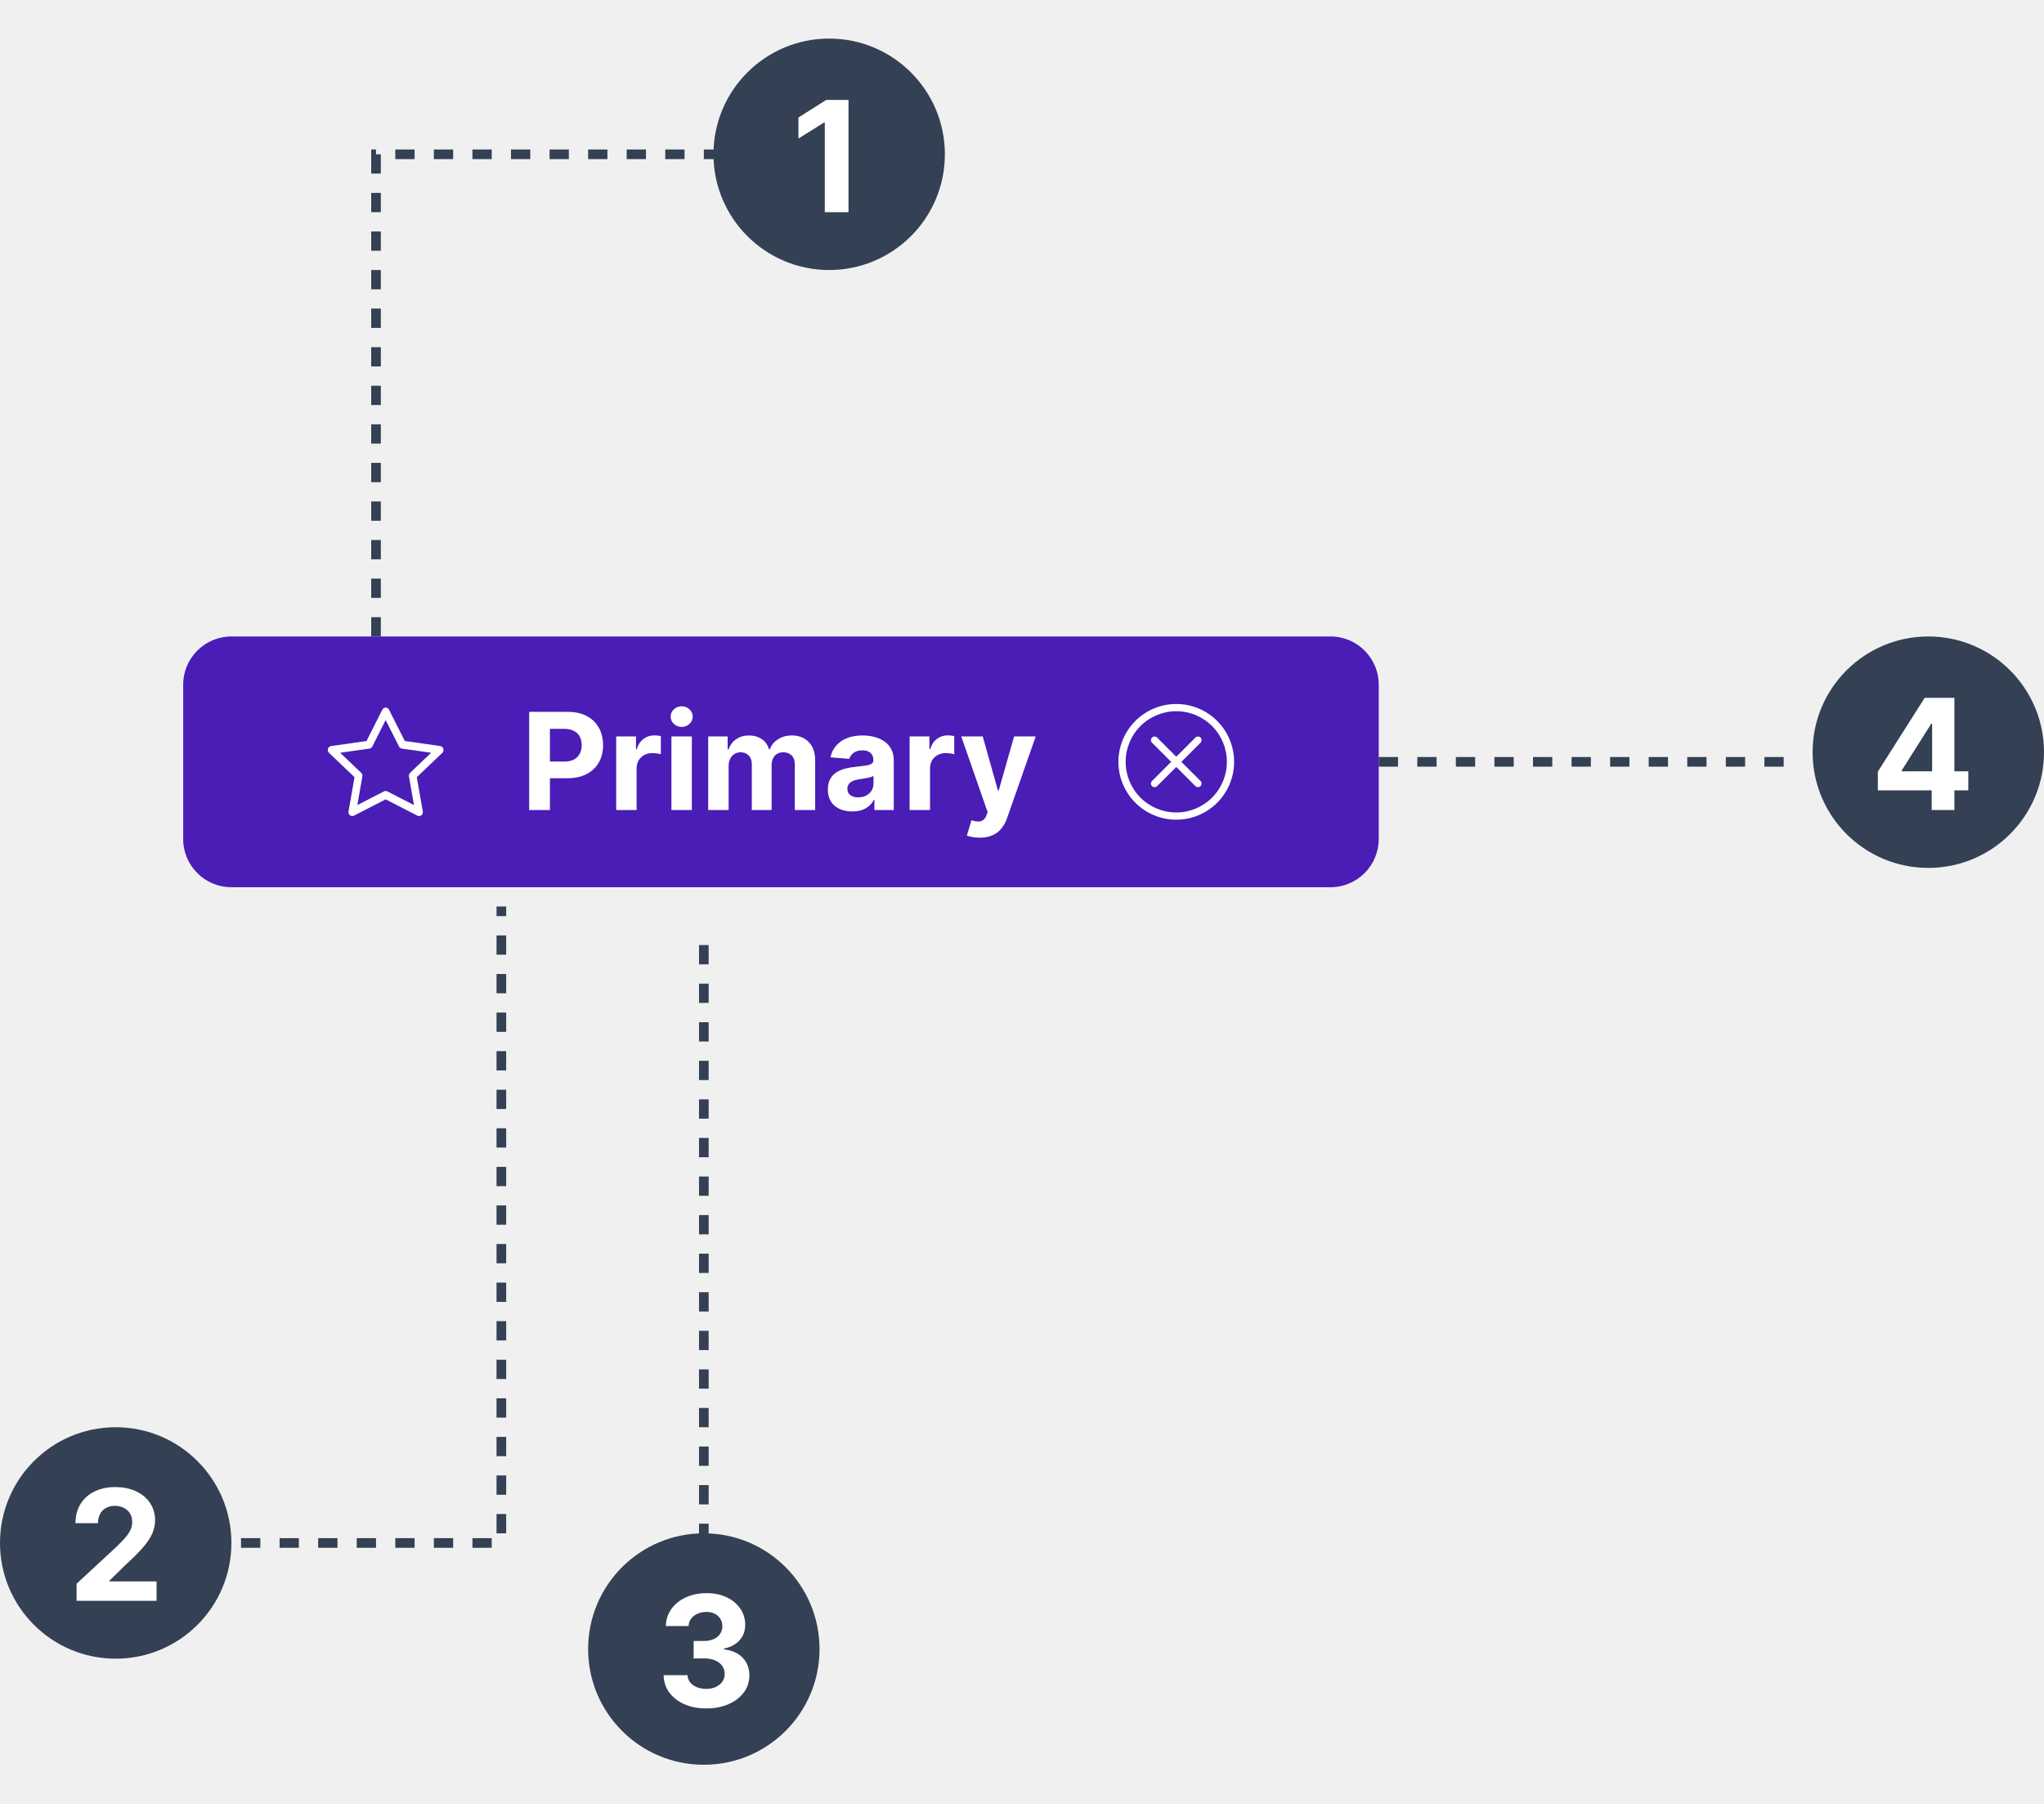
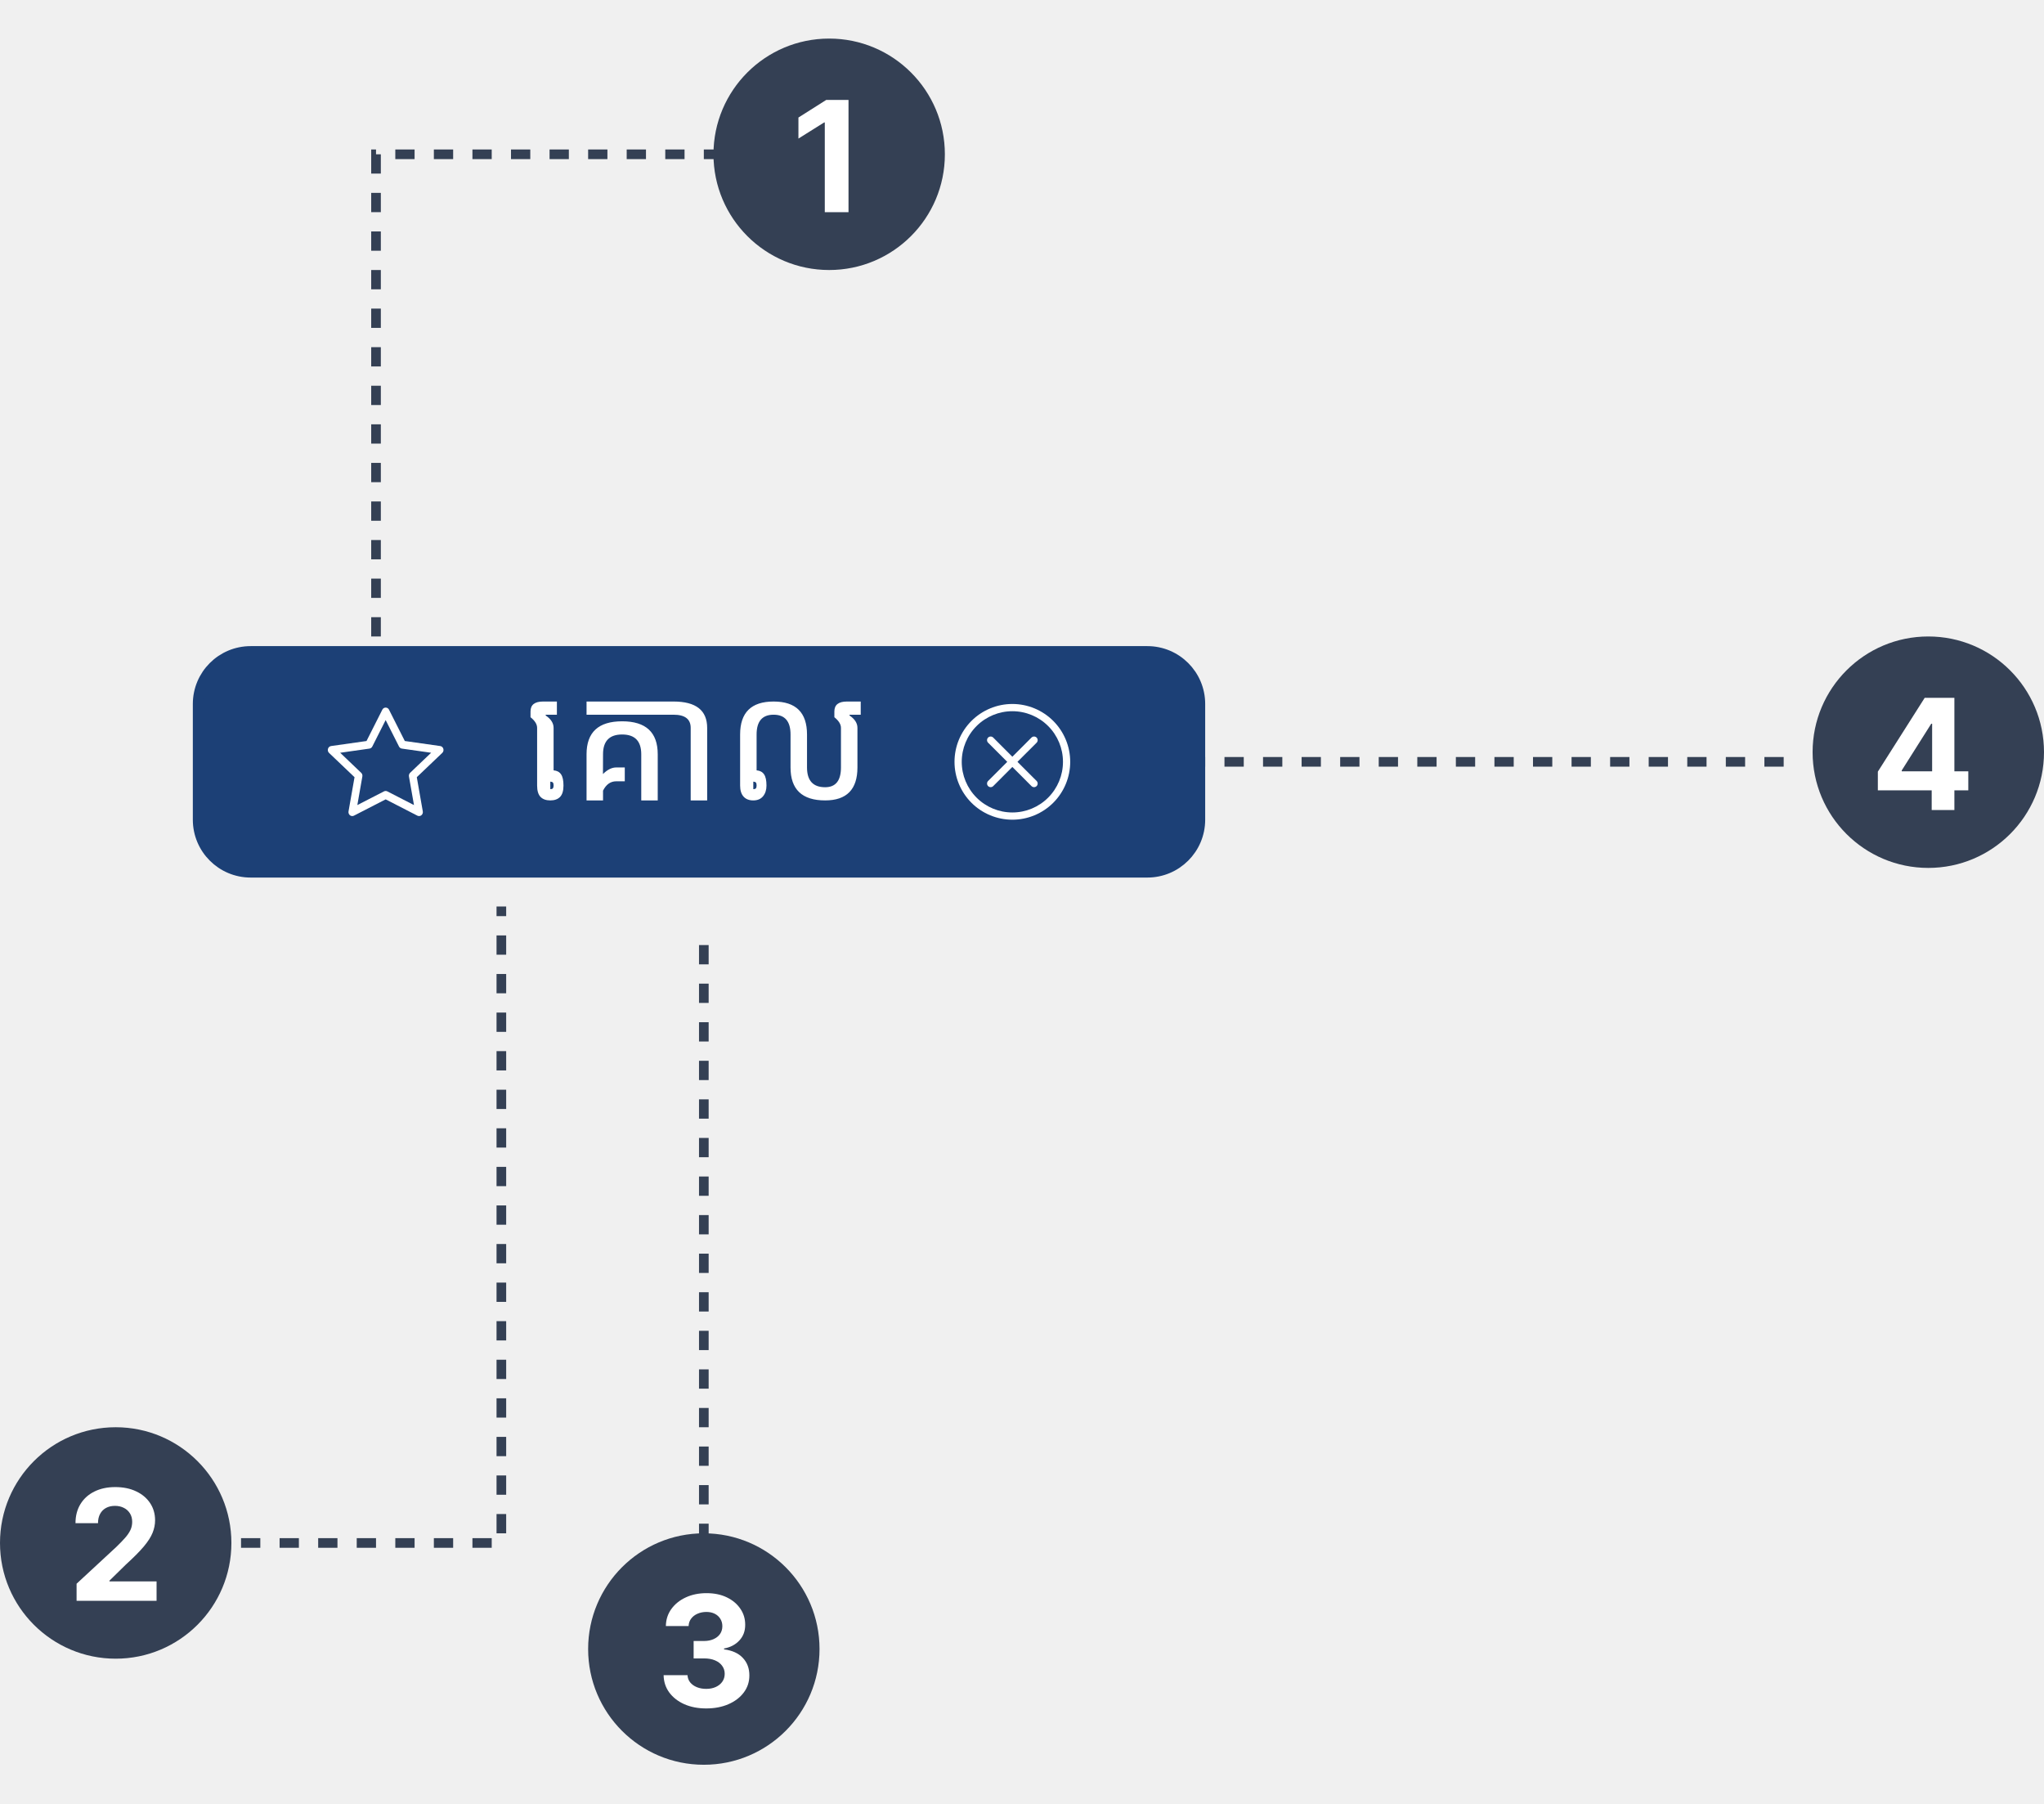
<svg xmlns="http://www.w3.org/2000/svg" width="212" height="187" viewBox="0 0 212 187" fill="none">
  <circle cx="73" cy="171" r="12" fill="#344054" />
  <path d="M73.244 177.159C72.396 177.159 71.64 177.013 70.977 176.722C70.318 176.426 69.797 176.021 69.415 175.506C69.036 174.987 68.841 174.388 68.829 173.71H71.307C71.322 173.994 71.415 174.244 71.585 174.46C71.76 174.672 71.99 174.837 72.278 174.955C72.566 175.072 72.89 175.131 73.25 175.131C73.625 175.131 73.956 175.064 74.244 174.932C74.532 174.799 74.758 174.616 74.921 174.381C75.083 174.146 75.165 173.875 75.165 173.568C75.165 173.258 75.078 172.983 74.903 172.744C74.733 172.502 74.487 172.312 74.165 172.176C73.847 172.04 73.468 171.972 73.028 171.972H71.943V170.165H73.028C73.4 170.165 73.727 170.1 74.011 169.972C74.299 169.843 74.523 169.665 74.682 169.438C74.841 169.206 74.921 168.938 74.921 168.631C74.921 168.339 74.85 168.083 74.71 167.864C74.574 167.64 74.381 167.466 74.131 167.341C73.885 167.216 73.597 167.153 73.267 167.153C72.934 167.153 72.629 167.214 72.352 167.335C72.076 167.453 71.854 167.621 71.688 167.841C71.521 168.061 71.432 168.318 71.421 168.614H69.062C69.074 167.943 69.265 167.352 69.636 166.841C70.008 166.33 70.508 165.93 71.136 165.642C71.769 165.35 72.483 165.205 73.278 165.205C74.081 165.205 74.784 165.35 75.386 165.642C75.989 165.934 76.456 166.328 76.79 166.824C77.127 167.316 77.294 167.869 77.29 168.483C77.294 169.134 77.091 169.678 76.682 170.114C76.276 170.549 75.748 170.826 75.097 170.943V171.034C75.953 171.144 76.604 171.441 77.051 171.926C77.502 172.407 77.725 173.009 77.722 173.733C77.725 174.396 77.534 174.985 77.148 175.5C76.765 176.015 76.237 176.42 75.562 176.716C74.888 177.011 74.115 177.159 73.244 177.159Z" fill="white" />
  <path d="M73 160L73 96" stroke="#344054" stroke-dasharray="2 2" />
  <circle cx="200" cy="78" r="12" fill="#344054" />
  <path d="M194.767 81.954V80.017L199.625 72.364H201.295V75.046H200.307L197.244 79.892V79.983H204.148V81.954H194.767ZM200.352 84V81.364L200.398 80.506V72.364H202.705V84H200.352Z" fill="white" />
  <path d="M185 79L123 79" stroke="#344054" stroke-dasharray="2 2" />
  <circle cx="86" cy="16" r="12" fill="#344054" />
  <path d="M88.006 10.364V22H85.546V12.699H85.477L82.812 14.369V12.188L85.693 10.364H88.006Z" fill="white" />
  <circle cx="12" cy="160" r="12" fill="#344054" />
  <path d="M7.943 166V164.227L12.085 160.392C12.438 160.051 12.733 159.744 12.972 159.472C13.214 159.199 13.398 158.932 13.523 158.67C13.648 158.405 13.71 158.119 13.71 157.812C13.71 157.472 13.633 157.178 13.477 156.932C13.322 156.682 13.11 156.491 12.841 156.358C12.572 156.222 12.267 156.153 11.926 156.153C11.57 156.153 11.259 156.225 10.994 156.369C10.729 156.513 10.525 156.72 10.381 156.989C10.237 157.258 10.165 157.578 10.165 157.949H7.83C7.83 157.187 8.002 156.527 8.347 155.966C8.691 155.405 9.174 154.972 9.795 154.665C10.417 154.358 11.133 154.205 11.943 154.205C12.777 154.205 13.502 154.352 14.119 154.648C14.741 154.939 15.223 155.345 15.568 155.864C15.913 156.383 16.085 156.977 16.085 157.648C16.085 158.087 15.998 158.521 15.824 158.949C15.653 159.377 15.348 159.852 14.909 160.375C14.47 160.894 13.85 161.517 13.051 162.244L11.352 163.909V163.989H16.239V166H7.943Z" fill="white" />
  <path d="M83 16H39V66" stroke="#344054" stroke-dasharray="2 2" />
  <path d="M25 160H52V94" stroke="#344054" stroke-dasharray="2 2" />
-   <path d="M20 71C20 68.791 21.791 67 24 67H138C140.209 67 142 68.791 142 71V87C142 89.209 140.209 91 138 91H24C21.791 91 20 89.209 20 87V71Z" fill="#491DB6" />
+   <rect x="20.5" y="67.5" width="104" height="23" rx="5.5" fill="#1C4076" />
  <path d="M36.148 84.138C36.09 84.471 36.419 84.731 36.708 84.583L40.001 82.891L43.292 84.583C43.582 84.731 43.91 84.471 43.852 84.139L43.229 80.591L45.871 78.074C46.118 77.839 45.991 77.408 45.659 77.362L41.986 76.84L40.348 73.594C40.316 73.529 40.267 73.473 40.206 73.434C40.144 73.395 40.073 73.375 40 73.375C39.927 73.375 39.856 73.395 39.794 73.434C39.733 73.473 39.684 73.529 39.653 73.594L38.014 76.841L34.341 77.362C34.01 77.409 33.882 77.84 34.129 78.075L36.771 80.592L36.148 84.139V84.138ZM39.827 82.063L37.063 83.483L37.583 80.516C37.595 80.447 37.591 80.377 37.569 80.311C37.548 80.245 37.511 80.185 37.461 80.137L35.282 78.059L38.321 77.627C38.383 77.618 38.443 77.593 38.494 77.556C38.546 77.518 38.587 77.468 38.615 77.411L39.999 74.668L41.384 77.411C41.412 77.468 41.454 77.518 41.505 77.556C41.556 77.593 41.616 77.618 41.679 77.627L44.718 78.058L42.538 80.136C42.489 80.184 42.451 80.244 42.43 80.311C42.409 80.377 42.404 80.447 42.416 80.516L42.937 83.483L40.172 82.063C40.119 82.035 40.059 82.021 39.999 82.021C39.939 82.021 39.88 82.035 39.827 82.063H39.827Z" fill="white" />
-   <path d="M54.885 84V73.818H58.902C59.674 73.818 60.332 73.966 60.876 74.261C61.419 74.552 61.834 74.958 62.119 75.479C62.407 75.996 62.551 76.592 62.551 77.269C62.551 77.945 62.405 78.541 62.114 79.058C61.822 79.575 61.399 79.978 60.846 80.266C60.296 80.555 59.63 80.699 58.847 80.699H56.287V78.974H58.499C58.914 78.974 59.255 78.903 59.523 78.76C59.795 78.614 59.997 78.414 60.13 78.158C60.266 77.9 60.334 77.603 60.334 77.269C60.334 76.93 60.266 76.635 60.13 76.383C59.997 76.128 59.795 75.931 59.523 75.792C59.252 75.649 58.907 75.578 58.489 75.578H57.038V84H54.885ZM63.91 84V76.364H65.963V77.696H66.042C66.182 77.222 66.415 76.864 66.743 76.622C67.072 76.377 67.449 76.254 67.877 76.254C67.983 76.254 68.097 76.261 68.22 76.274C68.343 76.287 68.45 76.306 68.543 76.329V78.208C68.444 78.178 68.306 78.152 68.13 78.129C67.955 78.105 67.794 78.094 67.648 78.094C67.337 78.094 67.058 78.162 66.813 78.298C66.571 78.43 66.379 78.616 66.236 78.854C66.097 79.093 66.028 79.368 66.028 79.68V84H63.91ZM69.638 84V76.364H71.756V84H69.638ZM70.702 75.379C70.387 75.379 70.117 75.275 69.892 75.066C69.67 74.854 69.559 74.6 69.559 74.305C69.559 74.014 69.67 73.763 69.892 73.555C70.117 73.343 70.387 73.237 70.702 73.237C71.017 73.237 71.285 73.343 71.507 73.555C71.733 73.763 71.846 74.014 71.846 74.305C71.846 74.6 71.733 74.854 71.507 75.066C71.285 75.275 71.017 75.379 70.702 75.379ZM73.453 84V76.364H75.471V77.711H75.561C75.72 77.263 75.985 76.91 76.356 76.652C76.727 76.394 77.171 76.264 77.688 76.264C78.212 76.264 78.658 76.395 79.026 76.657C79.394 76.915 79.639 77.267 79.761 77.711H79.841C79.997 77.273 80.279 76.924 80.686 76.662C81.097 76.397 81.583 76.264 82.143 76.264C82.856 76.264 83.434 76.491 83.878 76.945C84.326 77.396 84.549 78.036 84.549 78.864V84H82.436V79.282C82.436 78.858 82.324 78.54 82.098 78.327C81.873 78.115 81.591 78.009 81.253 78.009C80.868 78.009 80.569 78.132 80.353 78.377C80.138 78.619 80.03 78.939 80.03 79.337V84H77.977V79.237C77.977 78.863 77.869 78.564 77.654 78.342C77.442 78.12 77.161 78.009 76.813 78.009C76.578 78.009 76.366 78.069 76.177 78.188C75.991 78.304 75.844 78.468 75.735 78.68C75.625 78.889 75.57 79.135 75.57 79.416V84H73.453ZM88.4 84.144C87.912 84.144 87.478 84.06 87.097 83.891C86.716 83.718 86.414 83.465 86.192 83.13C85.974 82.792 85.864 82.371 85.864 81.867C85.864 81.443 85.942 81.087 86.098 80.798C86.254 80.51 86.466 80.278 86.734 80.102C87.003 79.927 87.308 79.794 87.649 79.704C87.994 79.615 88.355 79.552 88.733 79.516C89.177 79.469 89.535 79.426 89.807 79.386C90.078 79.343 90.276 79.28 90.398 79.197C90.521 79.115 90.582 78.992 90.582 78.829V78.8C90.582 78.485 90.483 78.241 90.284 78.069C90.088 77.897 89.81 77.81 89.449 77.81C89.067 77.81 88.764 77.895 88.539 78.064C88.314 78.23 88.164 78.438 88.091 78.69L86.133 78.531C86.232 78.067 86.428 77.666 86.719 77.328C87.011 76.987 87.387 76.725 87.848 76.543C88.312 76.357 88.849 76.264 89.459 76.264C89.883 76.264 90.289 76.314 90.677 76.413C91.068 76.513 91.414 76.667 91.716 76.876C92.021 77.085 92.261 77.353 92.437 77.681C92.612 78.006 92.7 78.395 92.7 78.849V84H90.692V82.941H90.632C90.509 83.18 90.345 83.39 90.14 83.572C89.934 83.751 89.687 83.892 89.399 83.995C89.111 84.094 88.778 84.144 88.4 84.144ZM89.006 82.683C89.318 82.683 89.593 82.621 89.832 82.499C90.07 82.373 90.257 82.204 90.393 81.992C90.529 81.779 90.597 81.539 90.597 81.271V80.46C90.531 80.503 90.44 80.543 90.324 80.579C90.211 80.613 90.083 80.644 89.941 80.674C89.798 80.701 89.656 80.725 89.513 80.749C89.371 80.769 89.242 80.787 89.126 80.803C88.877 80.84 88.66 80.898 88.474 80.977C88.289 81.057 88.144 81.165 88.042 81.3C87.939 81.433 87.888 81.599 87.888 81.798C87.888 82.086 87.992 82.306 88.201 82.459C88.413 82.608 88.681 82.683 89.006 82.683ZM94.343 84V76.364H96.397V77.696H96.476C96.615 77.222 96.849 76.864 97.177 76.622C97.505 76.377 97.883 76.254 98.311 76.254C98.417 76.254 98.531 76.261 98.654 76.274C98.776 76.287 98.884 76.306 98.977 76.329V78.208C98.877 78.178 98.74 78.152 98.564 78.129C98.388 78.105 98.228 78.094 98.082 78.094C97.77 78.094 97.492 78.162 97.247 78.298C97.005 78.43 96.812 78.616 96.67 78.854C96.531 79.093 96.461 79.368 96.461 79.68V84H94.343ZM101.612 86.864C101.343 86.864 101.091 86.842 100.856 86.799C100.624 86.759 100.432 86.708 100.279 86.645L100.757 85.064C101.005 85.14 101.229 85.182 101.428 85.188C101.63 85.195 101.804 85.148 101.95 85.049C102.099 84.95 102.22 84.781 102.313 84.542L102.437 84.219L99.698 76.364H101.925L103.506 81.972H103.585L105.181 76.364H107.423L104.455 84.825C104.313 85.236 104.119 85.594 103.874 85.899C103.632 86.207 103.325 86.444 102.954 86.61C102.583 86.779 102.135 86.864 101.612 86.864Z" fill="white" />
-   <path d="M122 84.25C120.608 84.25 119.272 83.697 118.288 82.712C117.303 81.728 116.75 80.392 116.75 79C116.75 77.608 117.303 76.272 118.288 75.288C119.272 74.303 120.608 73.75 122 73.75C123.392 73.75 124.728 74.303 125.712 75.288C126.697 76.272 127.25 77.608 127.25 79C127.25 80.392 126.697 81.728 125.712 82.712C124.728 83.697 123.392 84.25 122 84.25ZM122 85C123.591 85 125.117 84.368 126.243 83.243C127.368 82.117 128 80.591 128 79C128 77.409 127.368 75.883 126.243 74.757C125.117 73.632 123.591 73 122 73C120.409 73 118.883 73.632 117.757 74.757C116.632 75.883 116 77.409 116 79C116 80.591 116.632 82.117 117.757 83.243C118.883 84.368 120.409 85 122 85Z" fill="white" />
-   <path d="M119.484 76.484C119.519 76.45 119.561 76.422 119.606 76.403C119.652 76.384 119.701 76.374 119.75 76.374C119.799 76.374 119.848 76.384 119.894 76.403C119.939 76.422 119.981 76.45 120.015 76.484L122 78.47L123.984 76.484C124.019 76.45 124.061 76.422 124.106 76.403C124.152 76.384 124.201 76.374 124.25 76.374C124.299 76.374 124.348 76.384 124.394 76.403C124.439 76.422 124.481 76.45 124.515 76.484C124.55 76.519 124.578 76.561 124.597 76.606C124.616 76.652 124.625 76.701 124.625 76.75C124.625 76.799 124.616 76.848 124.597 76.894C124.578 76.939 124.55 76.981 124.515 77.016L122.53 79L124.515 80.984C124.55 81.019 124.578 81.061 124.597 81.106C124.616 81.152 124.625 81.201 124.625 81.25C124.625 81.299 124.616 81.348 124.597 81.394C124.578 81.439 124.55 81.481 124.515 81.516C124.481 81.55 124.439 81.578 124.394 81.597C124.348 81.616 124.299 81.626 124.25 81.626C124.201 81.626 124.152 81.616 124.106 81.597C124.061 81.578 124.019 81.55 123.984 81.516L122 79.53L120.015 81.516C119.981 81.55 119.939 81.578 119.894 81.597C119.848 81.616 119.799 81.626 119.75 81.626C119.701 81.626 119.652 81.616 119.606 81.597C119.561 81.578 119.519 81.55 119.484 81.516C119.45 81.481 119.422 81.439 119.403 81.394C119.384 81.348 119.375 81.299 119.375 81.25C119.375 81.201 119.384 81.152 119.403 81.106C119.422 81.061 119.45 81.019 119.484 80.984L121.47 79L119.484 77.016C119.45 76.981 119.422 76.939 119.403 76.894C119.384 76.848 119.374 76.799 119.374 76.75C119.374 76.701 119.384 76.652 119.403 76.606C119.422 76.561 119.45 76.519 119.484 76.484Z" fill="white" />
-   <path d="M24 68H138V66H24V68ZM141 71V87H143V71H141ZM138 90H24V92H138V90ZM21 87V71H19V87H21ZM24 90C22.343 90 21 88.657 21 87H19C19 89.761 21.239 92 24 92V90ZM141 87C141 88.657 139.657 90 138 90V92C140.761 92 143 89.761 143 87H141ZM138 68C139.657 68 141 69.343 141 71H143C143 68.239 140.761 66 138 66V68ZM24 66C21.239 66 19 68.239 19 71H21C21 69.343 22.343 68 24 68V66Z" fill="#491DB6" />
+   <path d="M57.35 81.154C57.309 81.095 57.217 81.061 57.076 81.052V81.831C57.217 81.831 57.309 81.801 57.35 81.742C57.395 81.678 57.418 81.58 57.418 81.448C57.418 81.311 57.395 81.213 57.35 81.154ZM57.418 79.883C57.764 79.91 58.022 80.047 58.19 80.293C58.359 80.534 58.443 80.924 58.443 81.462C58.443 82 58.325 82.392 58.088 82.638C57.851 82.879 57.514 83 57.076 83C56.639 83 56.301 82.879 56.065 82.638C55.828 82.392 55.709 82 55.709 81.462V75.481C55.709 75.107 55.481 74.738 55.025 74.373V73.772C55.025 73.088 55.458 72.746 56.324 72.746H57.76V74.113H56.598V74.195C57.145 74.56 57.418 74.988 57.418 75.481V79.883ZM68.219 72.746V74.113H60.836V72.746H68.219ZM62.538 80.266C62.998 79.81 63.456 79.582 63.912 79.582H64.801V81.018H63.912C63.324 81.018 62.868 81.341 62.545 81.988V83H60.836V78.215C60.836 75.936 62.066 74.797 64.527 74.797C66.988 74.797 68.219 75.936 68.219 78.215V83H66.51V78.215C66.51 76.848 65.849 76.164 64.527 76.164C63.206 76.164 62.545 76.848 62.545 78.215L62.538 80.266ZM68.219 72.746H69.859C72.184 72.746 73.346 73.658 73.346 75.481V83H71.637V75.481C71.637 74.569 71.044 74.113 69.859 74.113H68.219V72.746ZM78.131 81.831C78.272 81.831 78.363 81.801 78.404 81.742C78.45 81.678 78.473 81.58 78.473 81.448C78.473 81.311 78.45 81.213 78.404 81.154C78.363 81.095 78.272 81.061 78.131 81.052V81.831ZM76.764 76.164C76.764 73.885 77.921 72.746 80.236 72.746C82.547 72.746 83.702 73.885 83.702 76.164V79.582C83.702 80.949 84.329 81.633 85.582 81.633C86.676 81.633 87.223 80.949 87.223 79.582V75.481C87.223 75.107 86.995 74.738 86.539 74.373V73.772C86.539 73.088 86.972 72.746 87.838 72.746H89.273V74.113H88.111V74.195C88.658 74.56 88.932 74.988 88.932 75.481V79.582C88.932 81.861 87.815 83 85.582 83C83.189 83 81.993 81.861 81.993 79.582V76.164C81.993 74.797 81.408 74.113 80.236 74.113C79.061 74.113 78.473 74.797 78.473 76.164V79.883C78.819 79.91 79.076 80.047 79.245 80.293C79.414 80.534 79.498 80.924 79.498 81.462C79.498 81.909 79.38 82.278 79.143 82.569C78.906 82.856 78.568 83 78.131 83C77.693 83 77.356 82.868 77.119 82.603C76.882 82.335 76.764 81.954 76.764 81.462V76.164Z" fill="white" />
+   <path d="M105 84.25C103.608 84.25 102.272 83.697 101.288 82.712C100.303 81.728 99.75 80.392 99.75 79C99.75 77.608 100.303 76.272 101.288 75.288C102.272 74.303 103.608 73.75 105 73.75C106.392 73.75 107.728 74.303 108.712 75.288C109.697 76.272 110.25 77.608 110.25 79C110.25 80.392 109.697 81.728 108.712 82.712C107.728 83.697 106.392 84.25 105 84.25ZM105 85C106.591 85 108.117 84.368 109.243 83.243C110.368 82.117 111 80.591 111 79C111 77.409 110.368 75.883 109.243 74.757C108.117 73.632 106.591 73 105 73C103.409 73 101.883 73.632 100.757 74.757C99.632 75.883 99 77.409 99 79C99 80.591 99.632 82.117 100.757 83.243C101.883 84.368 103.409 85 105 85Z" fill="white" />
+   <path d="M102.484 76.484C102.519 76.45 102.561 76.422 102.606 76.403C102.652 76.384 102.701 76.374 102.75 76.374C102.799 76.374 102.848 76.384 102.894 76.403C102.939 76.422 102.981 76.45 103.015 76.484L105 78.47L106.984 76.484C107.019 76.45 107.061 76.422 107.106 76.403C107.152 76.384 107.201 76.374 107.25 76.374C107.299 76.374 107.348 76.384 107.394 76.403C107.439 76.422 107.481 76.45 107.515 76.484C107.55 76.519 107.578 76.561 107.597 76.606C107.616 76.652 107.625 76.701 107.625 76.75C107.625 76.799 107.616 76.848 107.597 76.894C107.578 76.939 107.55 76.981 107.515 77.016L105.53 79L107.515 80.984C107.55 81.019 107.578 81.061 107.597 81.106C107.616 81.152 107.625 81.201 107.625 81.25C107.625 81.299 107.616 81.348 107.597 81.394C107.578 81.439 107.55 81.481 107.515 81.516C107.481 81.55 107.439 81.578 107.394 81.597C107.348 81.616 107.299 81.626 107.25 81.626C107.201 81.626 107.152 81.616 107.106 81.597C107.061 81.578 107.019 81.55 106.984 81.516L105 79.53L103.015 81.516C102.981 81.55 102.939 81.578 102.894 81.597C102.848 81.616 102.799 81.626 102.75 81.626C102.701 81.626 102.652 81.616 102.606 81.597C102.561 81.578 102.519 81.55 102.484 81.516C102.45 81.481 102.422 81.439 102.403 81.394C102.384 81.348 102.375 81.299 102.375 81.25C102.375 81.201 102.384 81.152 102.403 81.106C102.422 81.061 102.45 81.019 102.484 80.984L104.47 79L102.484 77.016C102.45 76.981 102.422 76.939 102.403 76.894C102.384 76.848 102.374 76.799 102.374 76.75C102.374 76.701 102.384 76.652 102.403 76.606C102.422 76.561 102.45 76.519 102.484 76.484Z" fill="white" />
+   <rect x="20.5" y="67.5" width="104" height="23" rx="5.5" stroke="#1C4076" />
</svg>
